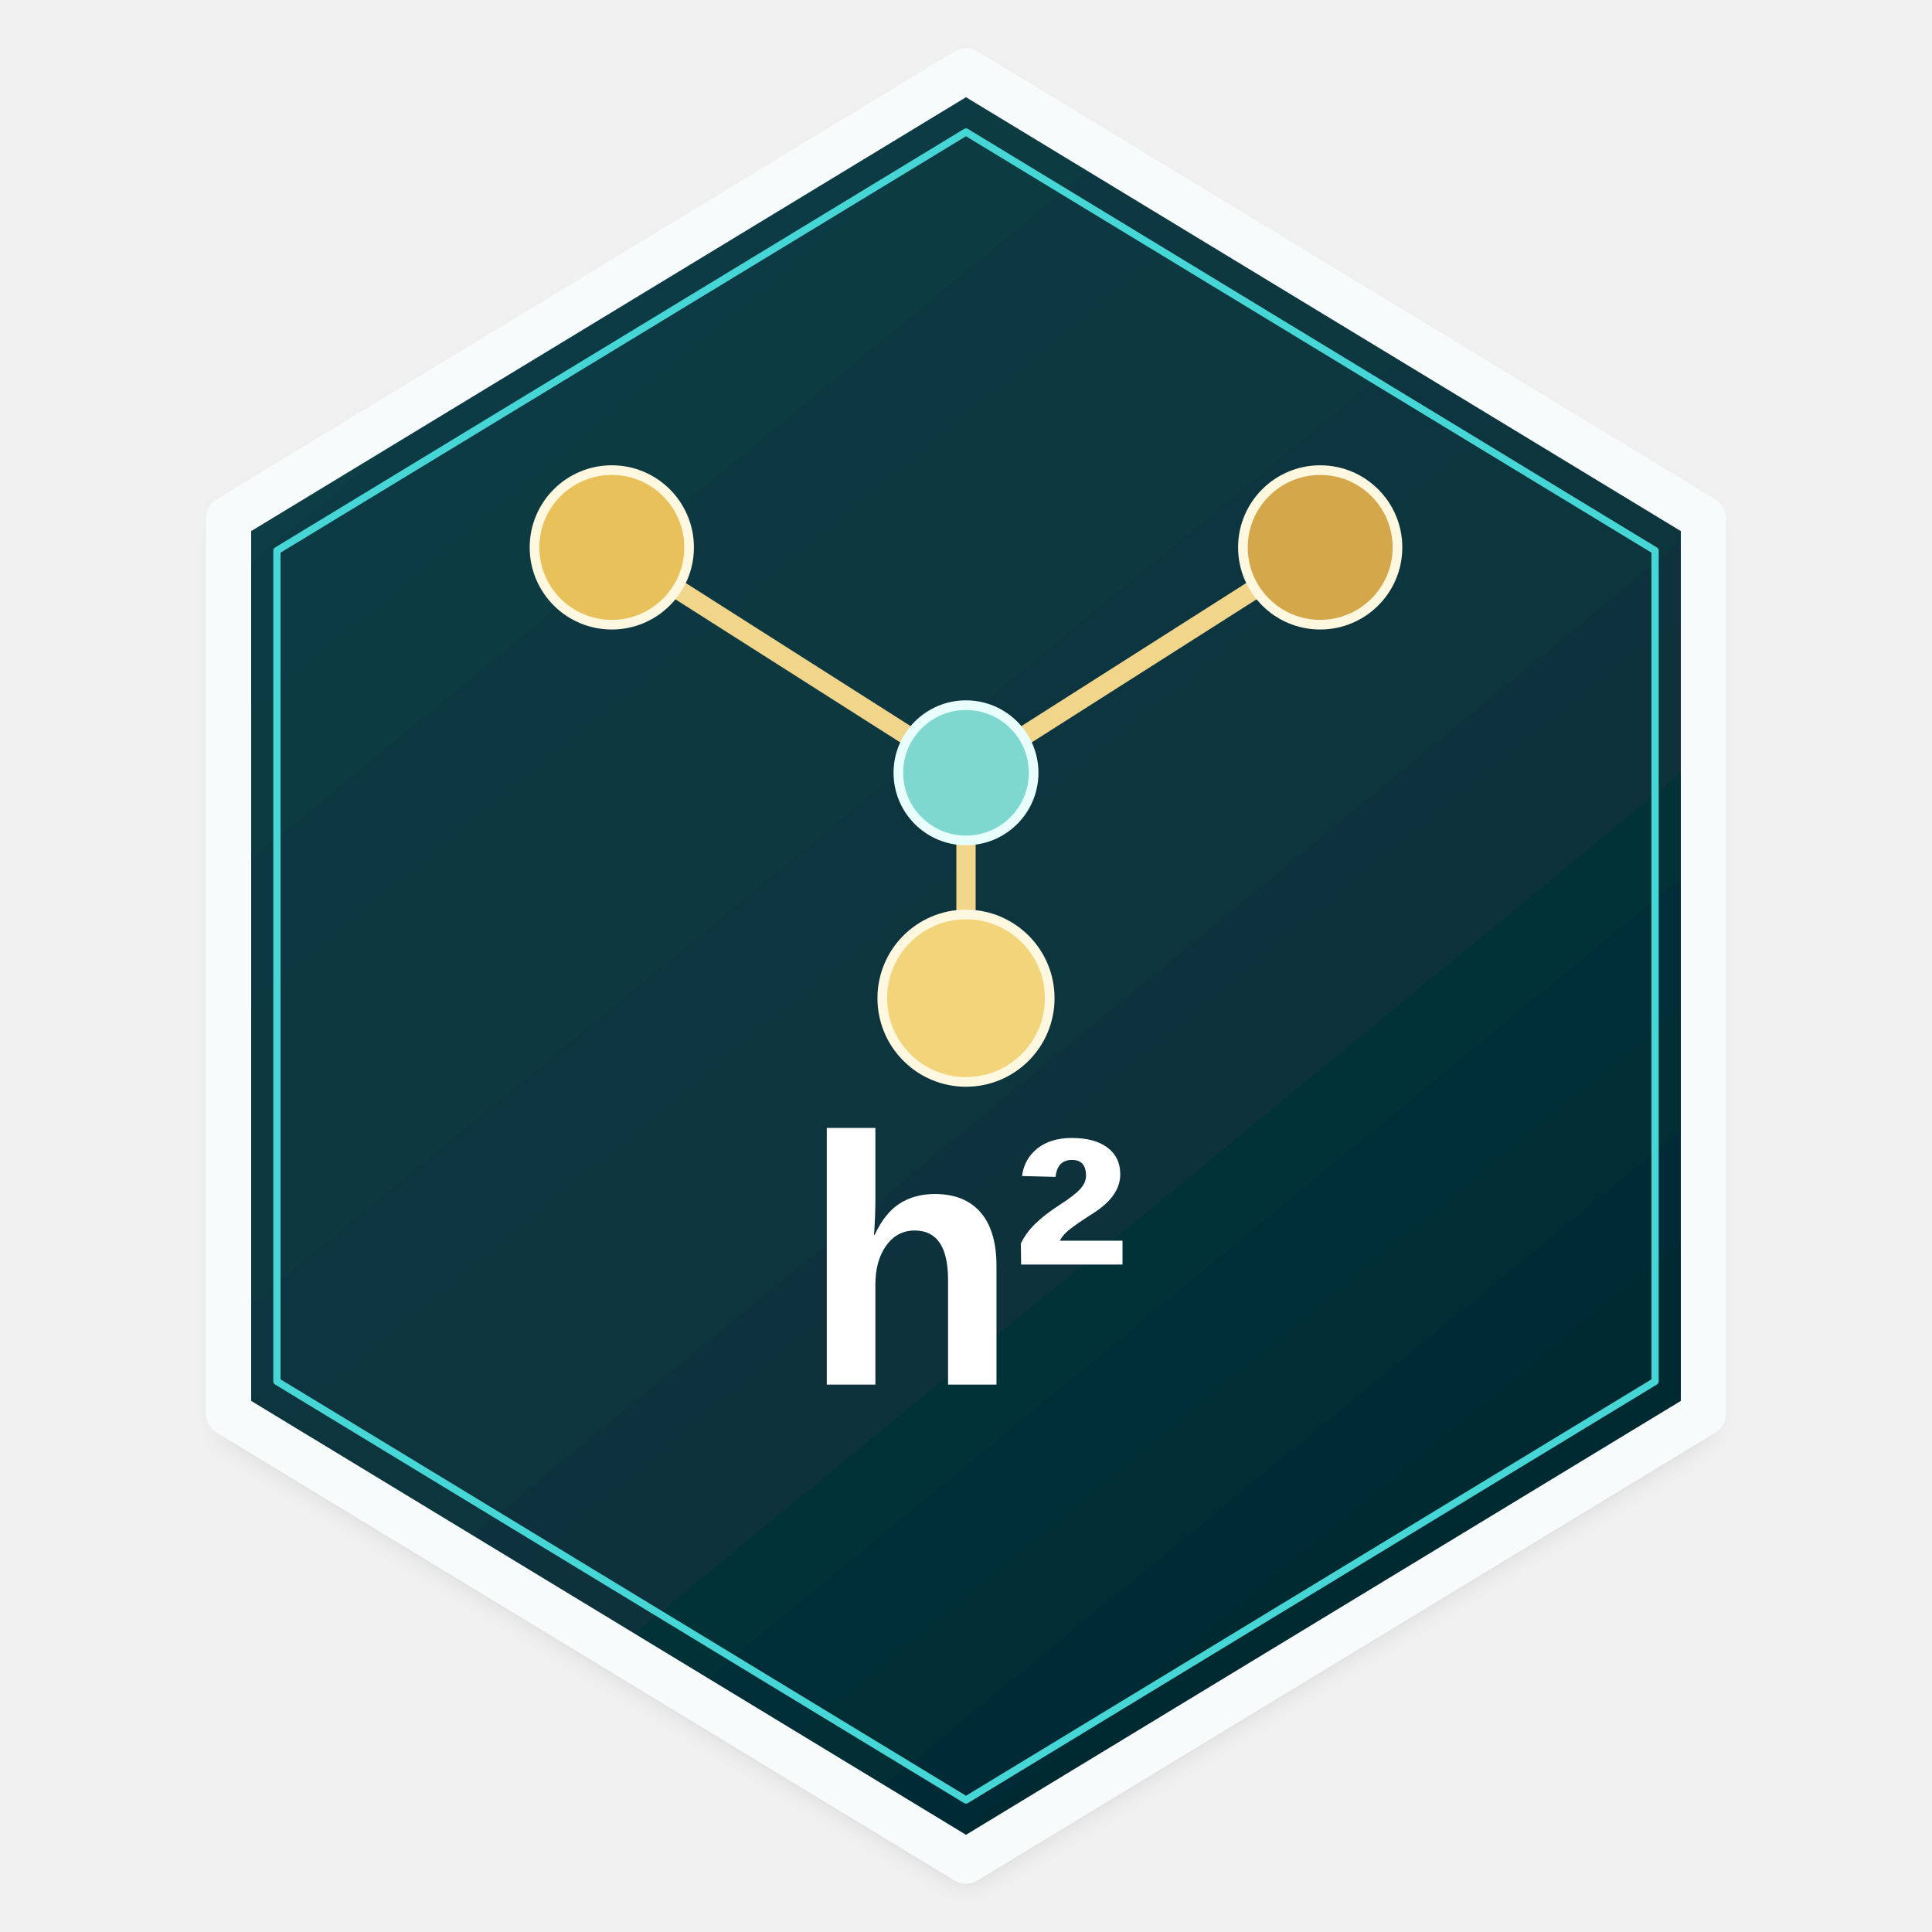
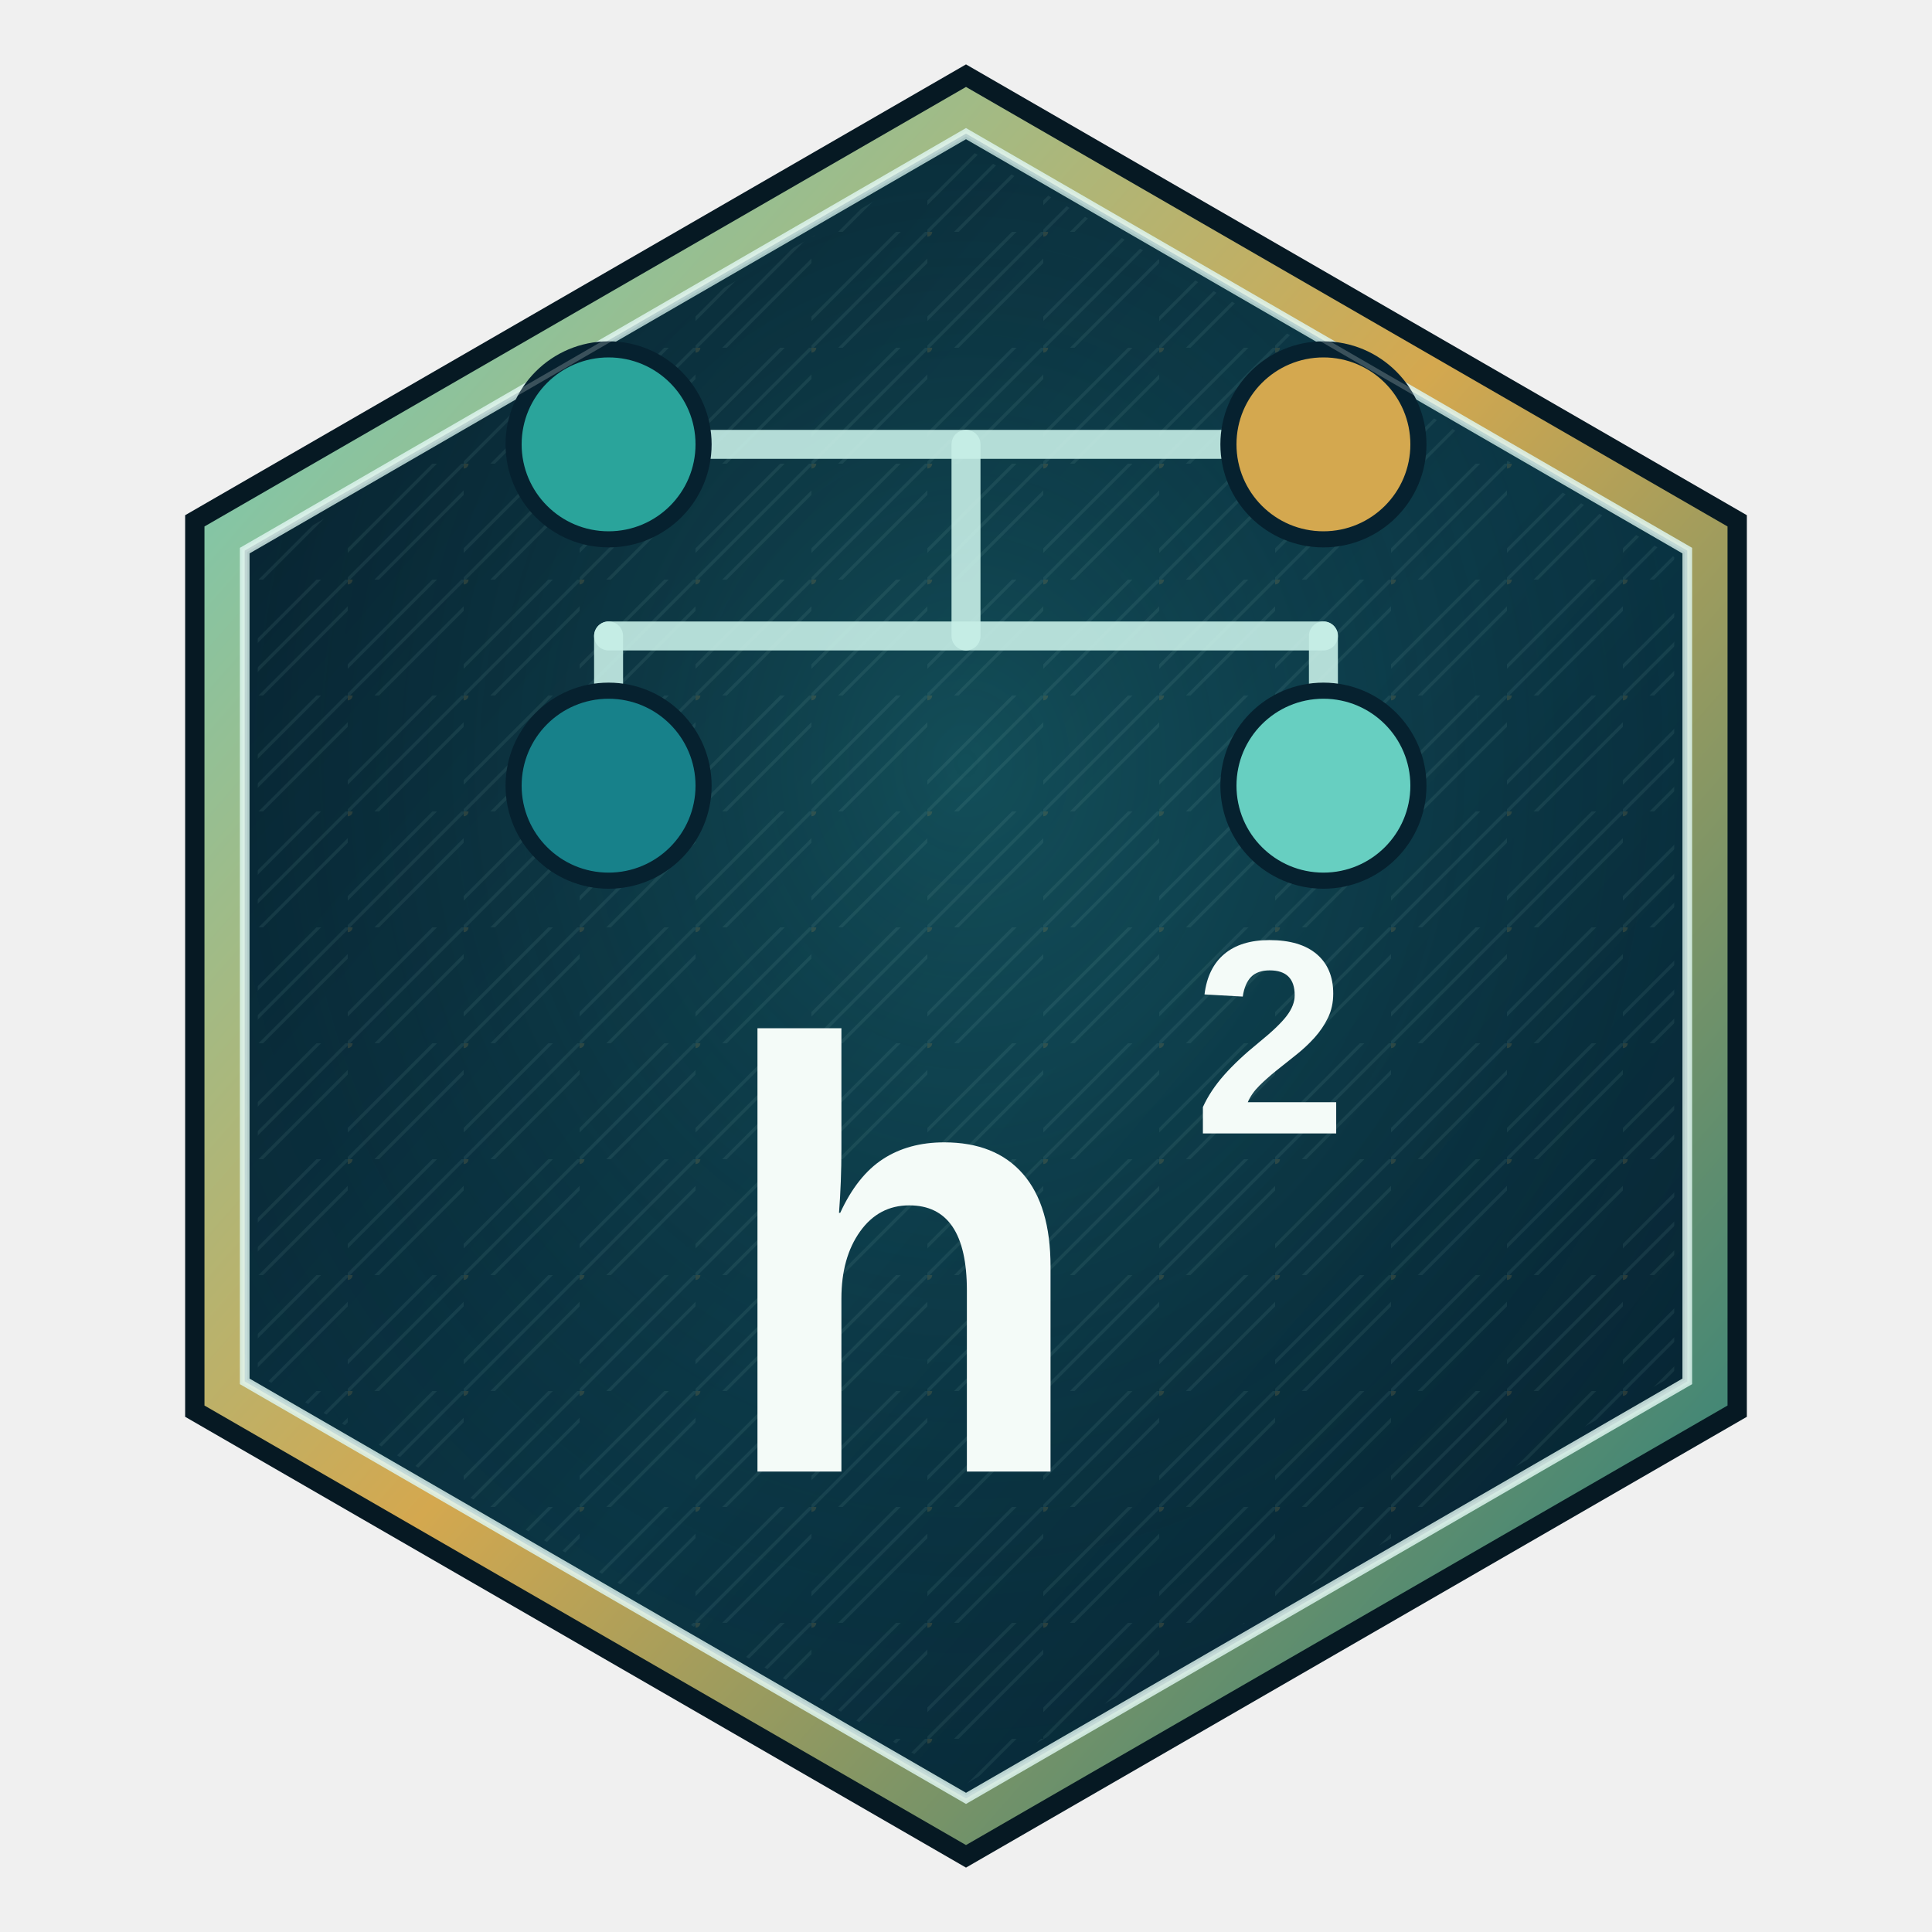
<svg xmlns="http://www.w3.org/2000/svg" width="1200" height="1200" viewBox="0 0 1200 1200" role="img" aria-labelledby="title desc">
  <defs>
-     <linearGradient id="hexFill" x1="230" y1="150" x2="970" y2="1050" gradientUnits="userSpaceOnUse">
-       <stop offset="0" stop-color="#0a3d46" />
-       <stop offset="0.55" stop-color="#07343d" />
-       <stop offset="1" stop-color="#05272f" />
+     <linearGradient id="field" x1="0" y1="0" x2="1" y2="1">
+       <stop offset="0" stop-color="#071F2C" />
+       <stop offset="0.55" stop-color="#0A3544" />
+       <stop offset="1" stop-color="#06212F" />
    </linearGradient>
-     <clipPath id="hexClip">
-       <path d="M600 44 1058 322v556L600 1156 142 878V322Z" />
+     <linearGradient id="rim" x1="0" y1="0" x2="1" y2="1">
+       <stop offset="0" stop-color="#68D0C4" />
+       <stop offset="0.48" stop-color="#D4A84F" />
+       <stop offset="1" stop-color="#167D82" />
+     </linearGradient>
+     <radialGradient id="glow" cx="50%" cy="38%" r="65%">
+       <stop offset="0" stop-color="#2B9A9A" stop-opacity=".28" />
+       <stop offset="1" stop-color="#0B2634" stop-opacity="0" />
+     </radialGradient>
+     <pattern id="mesh" width="72" height="72" patternUnits="userSpaceOnUse">
+       <path d="M0 72L72 0M-18 72L72-18M0 90L90 0" stroke="#B9E6DF" stroke-opacity=".08" stroke-width="2" />
+       <circle cx="0" cy="0" r="3" fill="#D4A84F" fill-opacity=".16" />
+     </pattern>
+     <clipPath id="inner">
+       <path d="M600 92L1039.9 346V854L600 1108L160.1 854V346Z" />
    </clipPath>
-     <filter id="softShadow" x="-20%" y="-20%" width="140%" height="140%">
-       <feDropShadow dx="0" dy="10" stdDeviation="8" flood-color="#000000" flood-opacity="0.25" />
-     </filter>
  </defs>
-   <path d="M600 44 1058 322v556L600 1156 142 878V322Z" fill="url(#hexFill)" filter="url(#softShadow)" />
-   <path d="M600 44 1058 322v556L600 1156 142 878V322Z" fill="none" stroke="#f8fbfb" stroke-width="28" stroke-linejoin="round" />
-   <path d="M600 82 1028 342v516L600 1118 172 858V342Z" fill="none" stroke="#46d6d6" stroke-width="4.5" stroke-linejoin="round" />
-   <g clip-path="url(#hexClip)">
-     <g stroke-linecap="round" stroke-linejoin="round">
-       <path d="M380 340 L600 480 L820 340" fill="none" stroke="#f0d58a" stroke-width="12" />
-       <path d="M600 480 L600 620" fill="none" stroke="#f0d58a" stroke-width="12" />
-       <circle cx="380" cy="340" r="48" fill="#e8c15a" stroke="#fff8e0" stroke-width="6" />
-       <circle cx="820" cy="340" r="48" fill="#d4a84a" stroke="#fff8e0" stroke-width="6" />
-       <circle cx="600" cy="480" r="42" fill="#7ed8d0" stroke="#e8fffc" stroke-width="6" />
-       <circle cx="600" cy="620" r="52" fill="#f2d57a" stroke="#fff8e0" stroke-width="6" />
-     </g>
-     <g font-family="Arial, Helvetica, sans-serif" font-weight="800" text-anchor="middle">
-       <text x="600" y="860" fill="#ffffff" font-size="220" letter-spacing="-4">h²</text>
-     </g>
+   <path d="M600 40L1085 320V880L600 1160L115 880V320Z" fill="#061923" />
+   <path d="M600 54L1073 327V873L600 1146L127 873V327Z" fill="url(#rim)" />
+   <path d="M600 83L1048 342V858L600 1117L152 858V342Z" fill="url(#field)" stroke="#DDF4EF" stroke-opacity=".85" stroke-width="6" />
+   <path d="M600 83L1048 342V858L600 1117L152 858V342Z" fill="url(#glow)" />
+   <path d="M600 83L1048 342V858L600 1117L152 858V342Z" fill="url(#mesh)" clip-path="url(#inner)" />
+   <g fill="none" stroke="#C7EEE7" stroke-opacity=".9" stroke-width="18" stroke-linecap="round" stroke-linejoin="round">
+     <path d="M378 276H822" />
+     <path d="M600 276V395" />
+     <path d="M378 395H822" />
+     <path d="M378 395V488" />
+     <path d="M822 395V488" />
  </g>
+   <g fill="none" stroke="#D4A84F" stroke-opacity=".52" stroke-width="7" stroke-linecap="round">
+     <path d="M378 276V230" />
+     <path d="M822 276V230" />
+     <path d="M378 488V530" />
+     <path d="M822 488V530" />
+   </g>
+   <g stroke="#06212F" stroke-width="10">
+     <circle cx="378" cy="276" r="59" fill="#2AA49B" />
+     <circle cx="822" cy="276" r="59" fill="#D4A84F" />
+     <circle cx="378" cy="488" r="59" fill="#17818A" />
+     <circle cx="822" cy="488" r="59" fill="#67CFC1" />
+   </g>
+   <g fill="#F4FBF8" font-family="Arial, Helvetica, sans-serif" font-weight="800">
+     <text x="560" y="914" text-anchor="middle" font-size="380">h</text>
+     <text x="789" y="704" text-anchor="middle" font-size="172">2</text>
+   </g>
+   <path d="M600 83L1048 342V858L600 1117L152 858V342Z" fill="none" stroke="#F4FBF8" stroke-opacity=".22" stroke-width="3" />
</svg>
